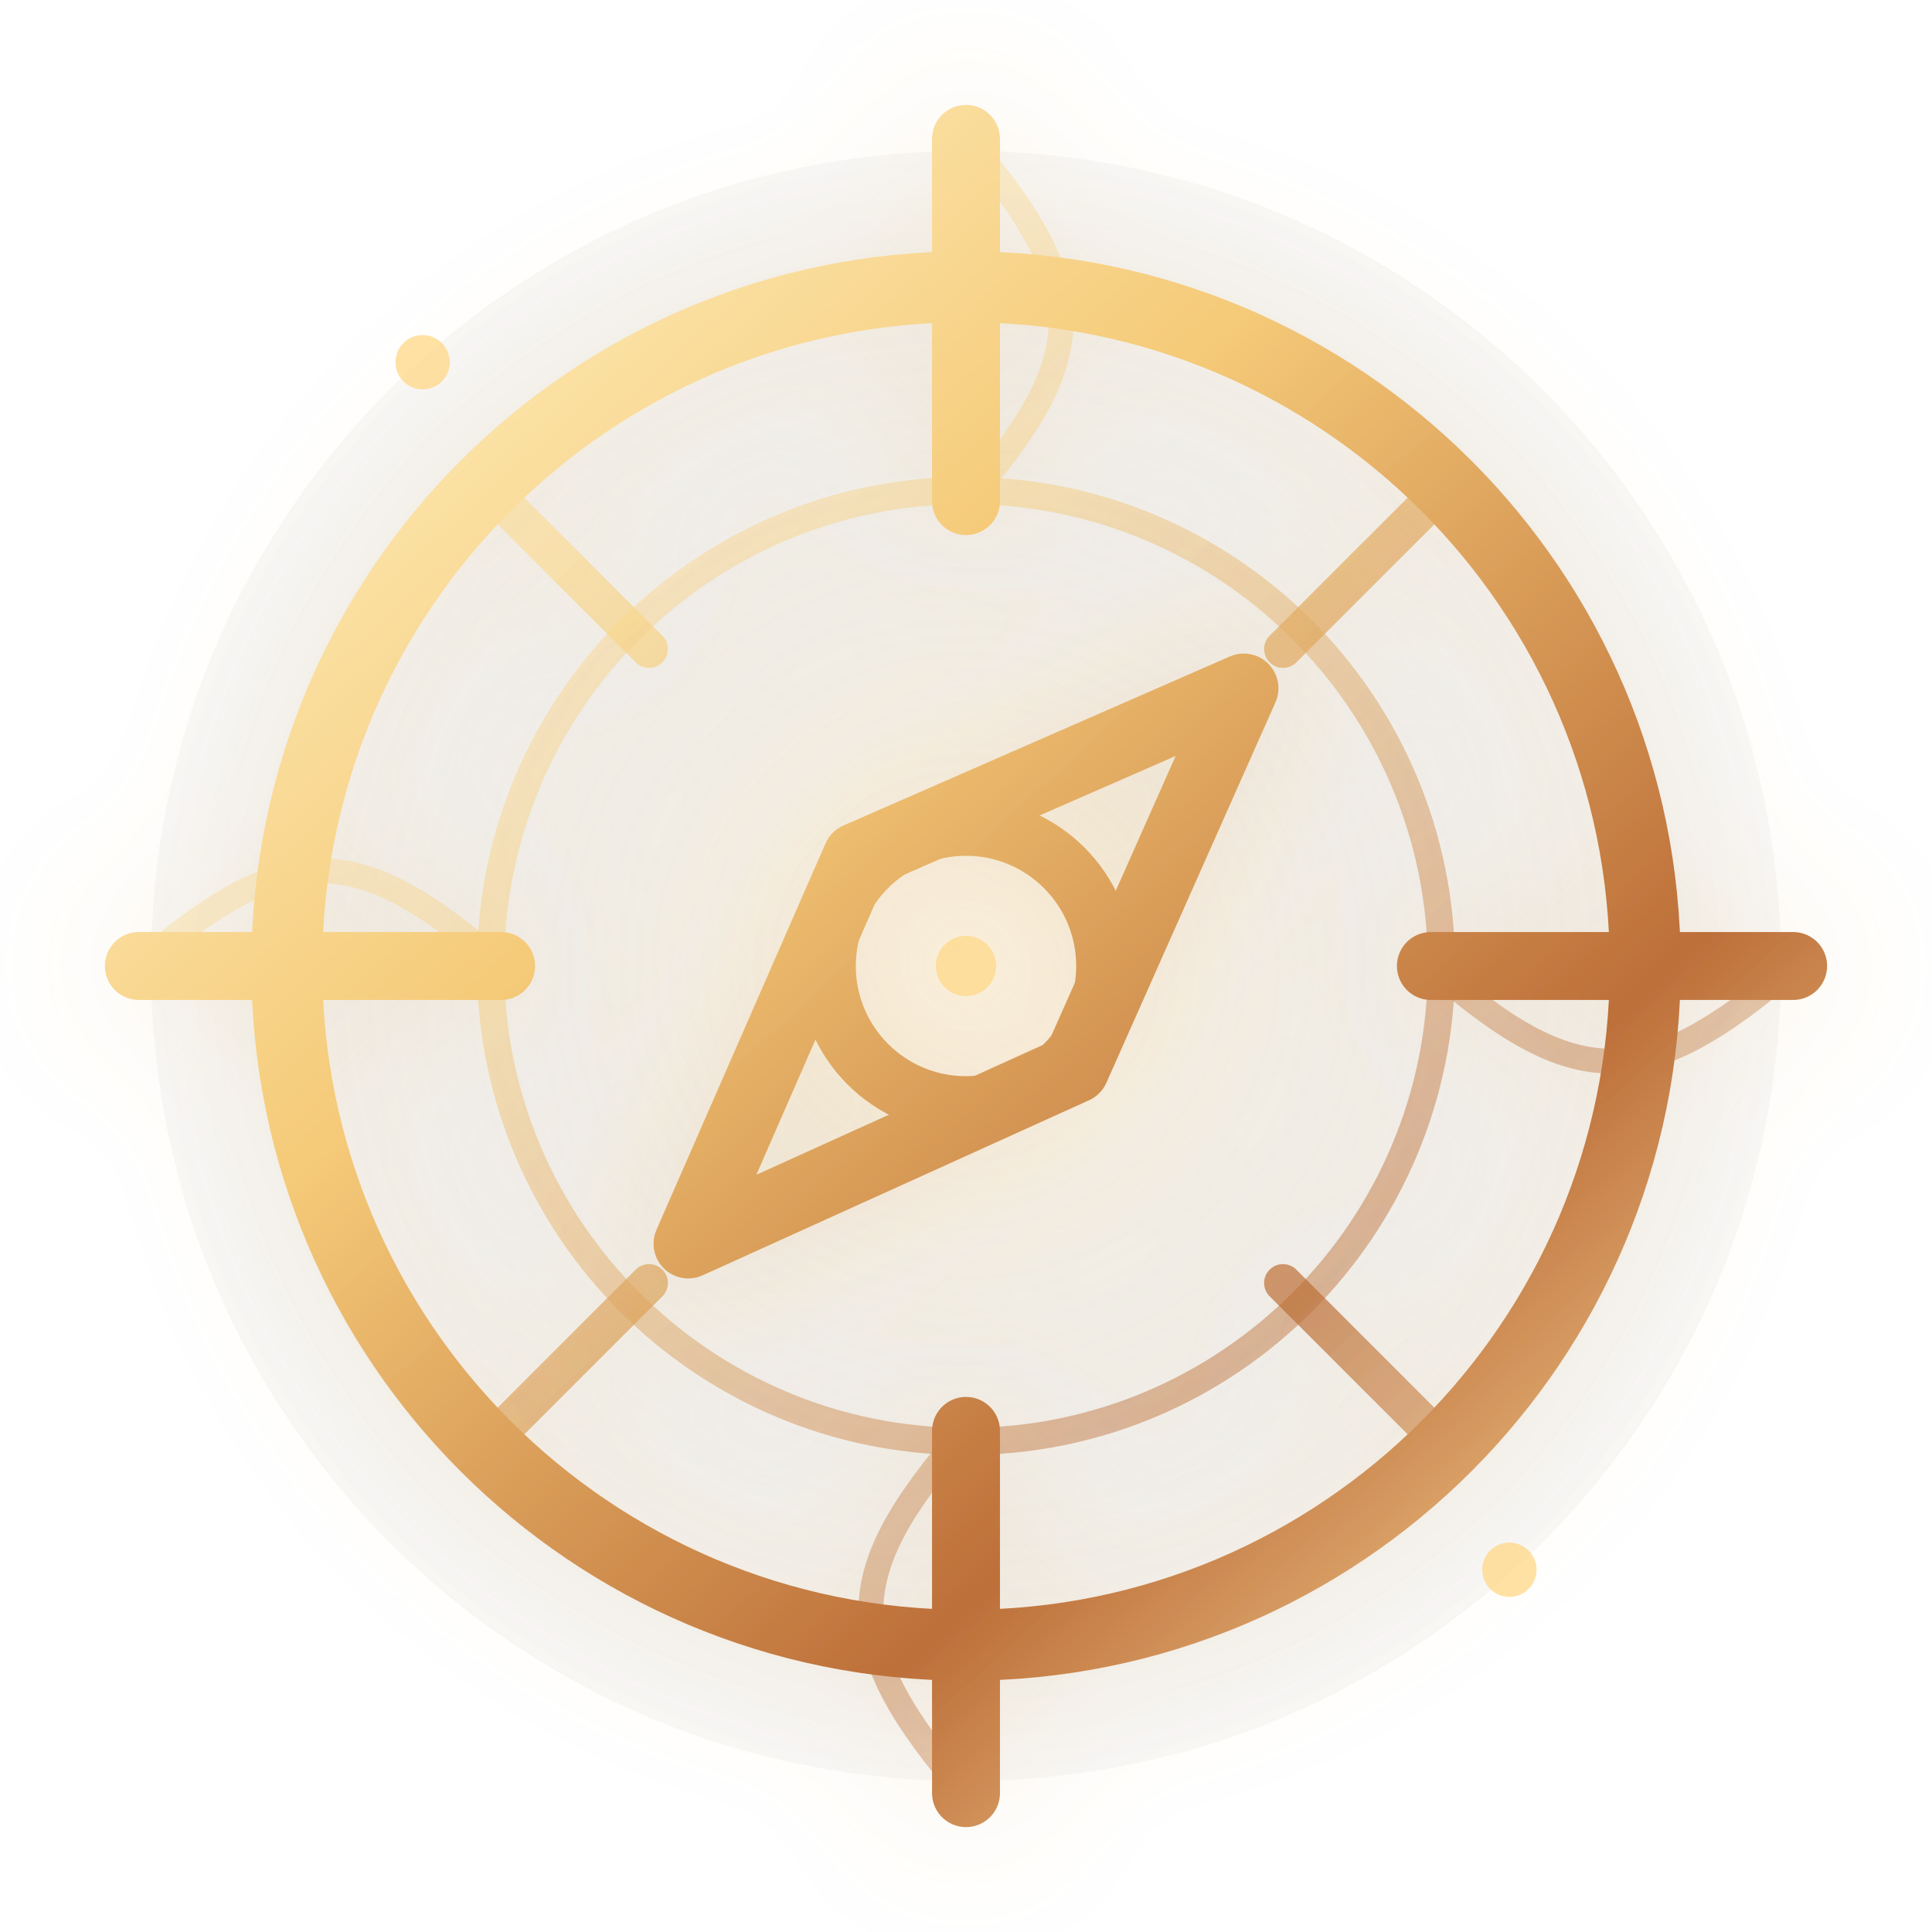
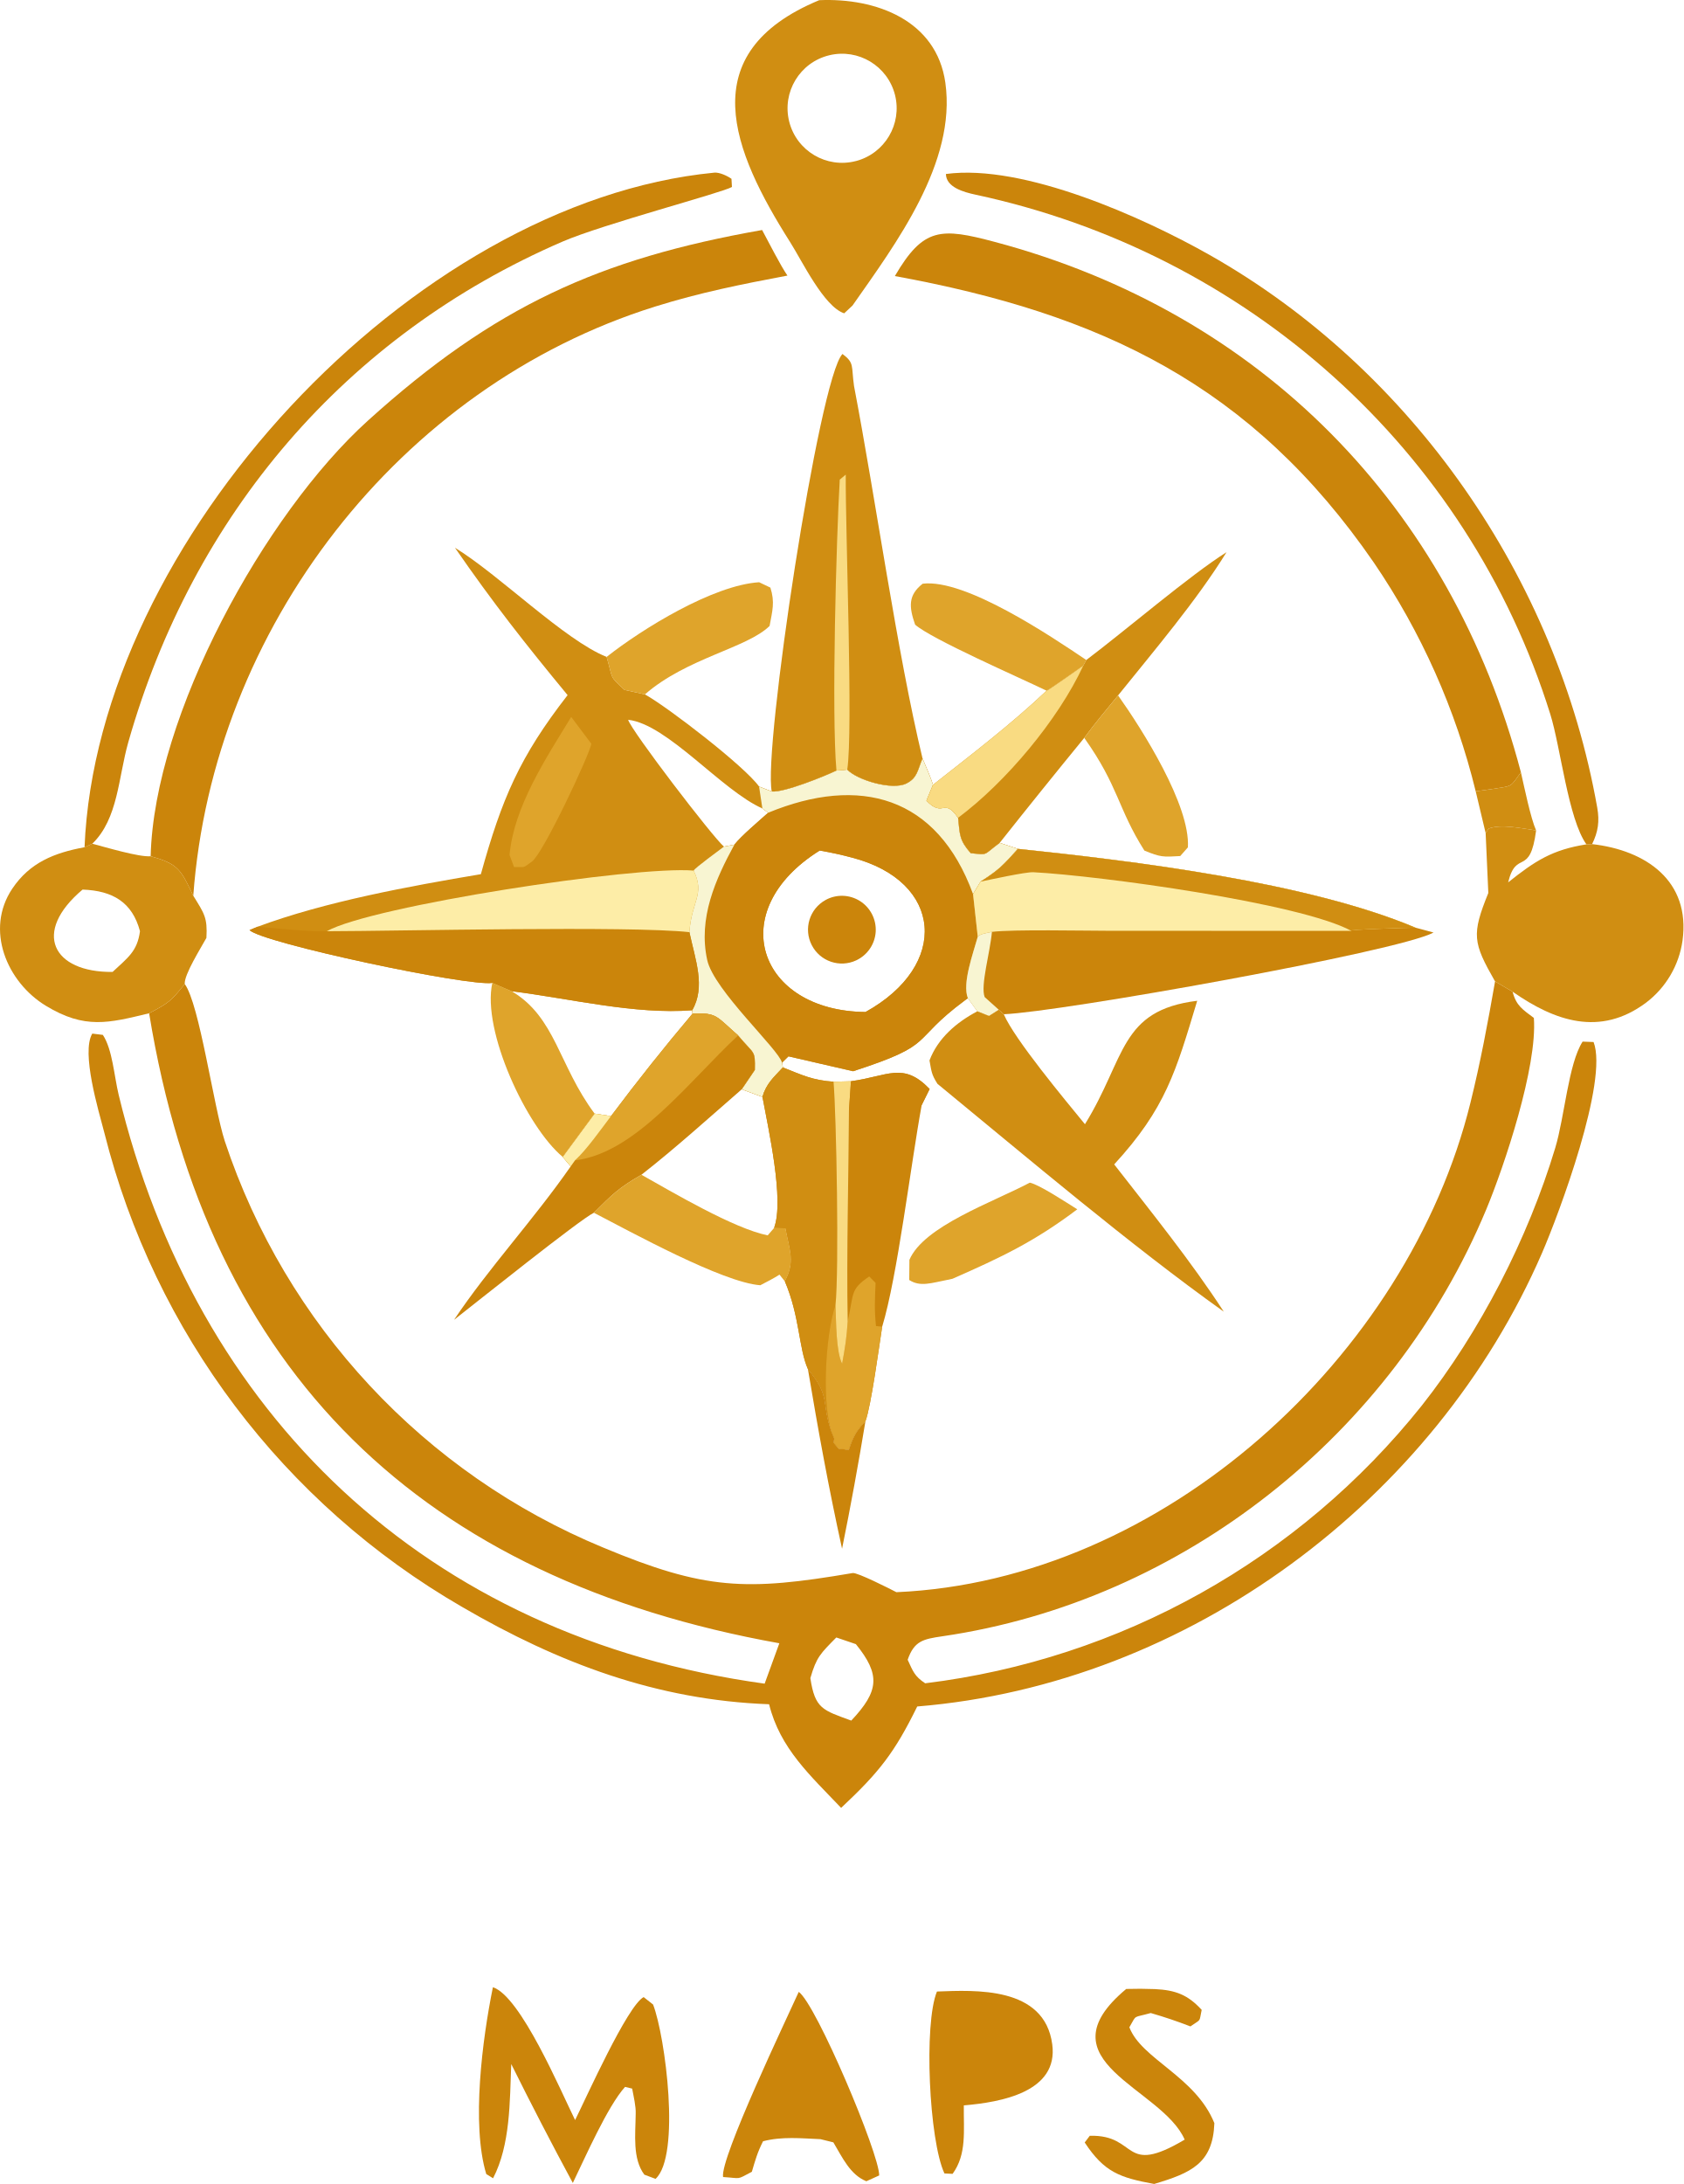
- <svg xmlns="http://www.w3.org/2000/svg" viewBox="0 0 128 128" role="img" aria-label="Maps">
-   <defs>
-     <linearGradient id="mapGold" x1="18" y1="14" x2="111" y2="116" gradientUnits="userSpaceOnUse">
-       <stop stop-color="#fff2c4" />
-       <stop offset="0.35" stop-color="#f5ca78" />
-       <stop offset="0.72" stop-color="#bd6f39" />
-       <stop offset="1" stop-color="#ffe3a4" />
-     </linearGradient>
-     <radialGradient id="mapGlow" cx="50%" cy="50%" r="58%">
-       <stop offset="0" stop-color="#f3c977" stop-opacity="0.22" />
-       <stop offset="1" stop-color="#05070c" stop-opacity="0" />
-     </radialGradient>
-     <filter id="mapShadow" x="-16" y="-16" width="160" height="160" color-interpolation-filters="sRGB">
-       <feDropShadow dx="0" dy="5" stdDeviation="4" flood-color="#070509" flood-opacity="0.58" />
-       <feDropShadow dx="0" dy="0" stdDeviation="5" flood-color="#e2ac5c" flood-opacity="0.2" />
-     </filter>
-   </defs>
-   <circle cx="64" cy="64" r="54" fill="url(#mapGlow)" />
-   <g filter="url(#mapShadow)" fill="none" stroke="url(#mapGold)" stroke-linecap="round" stroke-linejoin="round">
-     <circle cx="64" cy="64" r="45" stroke-width="4.7" />
-     <circle cx="64" cy="64" r="31.5" stroke-width="1.8" opacity="0.48" />
-     <circle cx="64" cy="64" r="9.2" stroke-width="3.8" />
-     <path d="M64 9.2v24M64 94.8v24M9.2 64h24M94.8 64h24" stroke-width="4.5" />
-     <path d="M82.4 45.6 71.2 70.8 45.6 82.4l11.2-25.6Z" stroke-width="4.6" />
-     <path d="M33.2 33.2 43 43M85 85l9.8 9.8M94.8 33.2 85 43M43 85l-9.8 9.8" stroke-width="2.5" opacity="0.72" />
-     <path d="M64 9.2c8.4 9.8 8.4 14.4 0 24M64 118.8c-8.4-9.8-8.4-14.4 0-24M9.2 64c9.8-8.4 14.4-8.4 24 0M118.8 64c-9.8 8.4-14.4 8.4-24 0" stroke-width="1.65" opacity="0.43" />
-     <path d="M48.5 21.8c10.7-4.9 21.2-4.9 31.4 0M48.5 106.2c10.7 4.9 21.2 4.9 31.4 0" stroke-width="1.4" opacity="0.36" />
-   </g>
-   <g fill="#ffd98d" opacity="0.8">
-     <circle cx="64" cy="64" r="2" />
-     <circle cx="28" cy="24" r="1.8" />
-     <circle cx="100" cy="104" r="1.8" />
+ <svg xmlns="http://www.w3.org/2000/svg" width="77.915mm" height="101.062mm" viewBox="0 0 77.915 101.062" version="1.1" id="svg1">
+   <defs id="defs1" />
+   <g id="layer1" transform="translate(-98.68958,-97.36667)">
+     <path fill="#cb850b" d="m 167.884,142.781 0.812,0.475 c 0.169,0.658 0.476,0.83 0.984,1.214 0.169,2.26 -1.365,6.849 -2.207,8.87 -4.326,10.379 -14.018,18.119 -25.172,19.744 -0.892,0.13 -1.302,0.218 -1.603,1.087 0.251,0.537 0.31,0.754 0.81,1.088 9.046,-1.11 17.296,-5.723 22.982,-12.847 2.704,-3.423 4.919,-7.742 6.181,-11.932 0.431,-1.428 0.606,-3.89 1.265,-4.914 l 0.508,0.019 c 0.691,1.801 -1.601,7.953 -2.387,9.764 -4.956,11.427 -16.359,19.956 -28.916,20.983 -1.056,2.15 -1.765,3.045 -3.522,4.692 -1.429,-1.502 -2.828,-2.75 -3.334,-4.795 -5.191,-0.19 -9.739,-1.9 -14.207,-4.503 -8.259,-4.772 -14.233,-12.687 -16.558,-21.937 -0.277,-1.063 -1.079,-3.711 -0.56,-4.594 l 0.49,0.06 c 0.445,0.672 0.521,1.899 0.731,2.769 3.55,14.708 14.158,25.08 29.898,27.252 l 0.68,-1.869 c -16.49,-2.957 -26.446,-12.466 -29.167,-29.152 0.905,-0.477 1.007,-0.558 1.648,-1.354 0.685,0.941 1.33,5.649 1.852,7.267 2.829,8.517 9.223,15.383 17.517,18.811 4.707,1.963 6.607,2.02 11.544,1.178 0.214,-0.036 1.712,0.724 2.024,0.886 12.351,-0.538 23.672,-10.908 26.567,-22.646 0.466,-1.879 0.807,-3.713 1.14,-5.617 z m -29.795,34.203 c 1.283,-1.364 1.363,-2.118 0.212,-3.537 l -0.905,-0.308 c -0.73,0.742 -0.915,0.895 -1.201,1.88 0.212,1.424 0.577,1.483 1.894,1.966 z" id="path44" style="display:block;stroke-width:0.265" />
+     <path fill="#d08e12" d="m 119.744,122.712 c 2.053,1.254 5.072,4.276 7.022,5.053 0.31,1.052 0.095,0.853 0.826,1.526 l 0.947,0.208 c 1.077,0.602 4.62,3.331 5.284,4.265 l 0.587,0.228 c 0.566,0.056 2.461,-0.711 2.992,-0.969 l 0.5,-0.043 c 0.463,0.487 2.082,0.969 2.736,0.643 0.519,-0.257 0.516,-0.618 0.749,-1.159 0.135,0.331 0.389,0.9 0.484,1.219 l -0.302,0.733 c 0.788,0.823 0.794,-0.18 1.463,0.794 0.082,0.793 0.056,1.037 0.585,1.639 0.841,0.077 0.54,0.116 1.341,-0.479 l 0.844,0.278 c -0.693,0.768 -0.865,0.964 -1.728,1.515 l -0.349,0.577 0.217,1.971 c -0.22,0.796 -0.728,2.161 -0.458,2.846 l -0.124,0.091 c -2.633,1.952 -1.262,2.015 -5.186,3.289 l -2.992,-0.689 -0.299,0.293 0.042,0.22 c -0.431,0.463 -0.77,0.75 -0.947,1.366 l -0.958,-0.355 0.606,-0.894 c 0.018,-0.948 -0.013,-0.685 -0.775,-1.597 -1.027,-0.893 -0.96,-1.055 -2.109,-1.012 l -0.016,-0.153 c -2.656,0.205 -5.596,-0.533 -8.356,-0.882 L 121.476,142.85 c -1.095,0.181 -10.653,-1.849 -11.238,-2.444 l 0.373,-0.156 c 3.133,-1.164 7.027,-1.875 10.334,-2.432 0.974,-3.505 1.794,-5.427 4.014,-8.285 -1.987,-2.408 -3.442,-4.26 -5.214,-6.821 z m 12.935,13.739 c 0.318,-0.404 1.146,-1.103 1.564,-1.477 l -0.267,-0.197 c -1.876,-0.824 -4.397,-3.903 -6.215,-4.103 0.148,0.509 3.916,5.432 4.434,5.868 z m 6.067,7.746 c 3.908,-2.162 3.582,-6.042 -0.603,-7.14 -0.5,-0.135 -1.005,-0.245 -1.516,-0.332 -4.461,2.786 -2.85,7.424 2.119,7.471 z" id="path45" style="display:block;stroke-width:0.265" />
+     <path fill="#cb850b" d="m 141.386,132.464 c 0.135,0.331 0.389,0.9 0.484,1.219 l -0.302,0.733 c 0.788,0.823 0.794,-0.18 1.463,0.794 0.082,0.793 0.056,1.037 0.585,1.639 0.841,0.077 0.54,0.116 1.341,-0.479 l 0.844,0.278 c -0.693,0.768 -0.865,0.964 -1.728,1.515 l -0.349,0.577 0.217,1.971 c -0.22,0.796 -0.728,2.161 -0.458,2.846 l -0.124,0.091 c -2.633,1.952 -1.262,2.015 -5.186,3.289 l -2.992,-0.689 -0.299,0.293 0.042,0.22 c -0.431,0.463 -0.77,0.75 -0.947,1.366 l -0.958,-0.355 0.606,-0.894 c 0.018,-0.948 -0.013,-0.685 -0.775,-1.597 -1.027,-0.893 -0.96,-1.055 -2.109,-1.012 l -0.016,-0.153 c 0.632,-1.086 0.143,-2.333 -0.13,-3.614 0.101,-1.459 0.733,-1.733 0.198,-2.849 0.042,-0.114 1.193,-0.95 1.4,-1.109 l 0.484,-0.092 c 0.318,-0.404 1.146,-1.103 1.564,-1.477 l -0.267,-0.197 -0.153,-1.013 0.587,0.228 c 0.566,0.056 2.461,-0.711 2.992,-0.969 l 0.5,-0.043 c 0.463,0.487 2.082,0.969 2.736,0.643 0.519,-0.257 0.516,-0.618 0.749,-1.159 z m -2.641,11.733 c 3.908,-2.162 3.582,-6.042 -0.603,-7.14 -0.5,-0.135 -1.005,-0.245 -1.516,-0.332 -4.461,2.786 -2.85,7.424 2.119,7.471 z" id="path46" style="display:block;stroke-width:0.265" />
+     <path fill="#f8f5d2" d="m 141.386,132.464 c 0.135,0.331 0.389,0.9 0.484,1.219 l -0.302,0.733 c 0.788,0.823 0.794,-0.18 1.463,0.794 0.082,0.793 0.056,1.037 0.585,1.639 0.841,0.077 0.54,0.116 1.341,-0.479 l 0.844,0.278 c -0.693,0.768 -0.865,0.964 -1.728,1.515 l -0.349,0.577 c -1.659,-4.542 -5.255,-5.509 -9.483,-3.764 l -0.267,-0.197 -0.153,-1.013 0.587,0.228 c 0.566,0.056 2.461,-0.711 2.992,-0.969 l 0.5,-0.043 c 0.463,0.487 2.082,0.969 2.736,0.643 0.519,-0.257 0.516,-0.618 0.749,-1.159 z" id="path47" style="display:block;stroke-width:0.265" />
+     <path fill="#f8f5d2" d="m 132.194,136.544 0.484,-0.092 c -0.87,1.598 -1.683,3.396 -1.257,5.339 0.304,1.392 3.326,4.149 3.461,4.75 l 0.042,0.22 c -0.431,0.463 -0.77,0.75 -0.947,1.366 l -0.958,-0.355 0.606,-0.894 c 0.018,-0.948 -0.013,-0.685 -0.775,-1.597 -1.027,-0.893 -0.96,-1.055 -2.109,-1.012 l -0.016,-0.153 c 0.632,-1.086 0.143,-2.333 -0.13,-3.614 0.101,-1.459 0.733,-1.733 0.198,-2.849 0.042,-0.114 1.193,-0.95 1.4,-1.109 z" id="path48" style="display:block;stroke-width:0.265" />
+     <path fill="#cb850b" d="m 136.896,139.014 c 0.5,-0.277 1.111,-0.259 1.595,0.047 0.484,0.306 0.762,0.851 0.728,1.423 -0.037,0.571 -0.381,1.077 -0.9,1.321 -0.765,0.359 -1.677,0.047 -2.061,-0.706 -0.386,-0.753 -0.103,-1.675 0.638,-2.084 z" id="path49" style="display:block;stroke-width:0.265" />
+     <path fill="#cb850b" d="m 121.476,142.85 c -1.095,0.181 -10.653,-1.849 -11.238,-2.444 l 0.373,-0.156 c 0.902,0.074 2.344,0.237 3.204,0.208 3.361,-0.007 14.001,-0.26 16.782,0.043 0.273,1.281 0.762,2.528 0.13,3.614 -2.656,0.205 -5.596,-0.533 -8.356,-0.882 z" id="path50" style="display:block;stroke-width:0.265" />
+     <path fill="#fdeda7" d="m 113.814,140.458 c 2.068,-1.167 14.266,-3.036 16.981,-2.806 0.534,1.116 -0.098,1.39 -0.198,2.849 -2.781,-0.303 -13.421,-0.05 -16.782,-0.043 z" id="path51" style="display:block;stroke-width:0.265" />
+     <path fill="#dfa42b" d="m 125.127,130.542 0.931,1.242 c -0.074,0.487 -2.246,5.119 -2.754,5.453 -0.46,0.322 -0.249,0.243 -0.823,0.252 l -0.209,-0.561 c 0.204,-2.24 1.688,-4.474 2.855,-6.387 z" id="path52" style="display:block;stroke-width:0.265" />
+     <path fill="#cb850b" d="m 145.802,136.647 c 5.347,0.558 13.401,1.54 18.399,3.646 l 0.836,0.226 c -1.648,0.887 -17.269,3.677 -19.891,3.78 l -0.228,-0.206 -0.455,0.287 -0.54,-0.215 -0.439,-0.609 c -0.27,-0.685 0.238,-2.05 0.458,-2.846 l -0.217,-1.971 0.349,-0.577 c 0.863,-0.552 1.035,-0.747 1.728,-1.515 z" id="path54" style="display:block;stroke-width:0.265" />
+     <path fill="#fdeda7" d="m 145.802,136.647 c 5.347,0.558 13.401,1.54 18.399,3.646 -0.156,-0.003 -3.268,0.091 -2.969,0.148 l -11.195,-0.003 c -1.169,2.6e-4 -4.442,-0.071 -5.44,0.05 -0.228,0.056 -0.527,0.083 -0.656,0.222 l -0.217,-1.971 0.349,-0.577 c 0.863,-0.552 1.035,-0.747 1.728,-1.515 z" id="path55" style="display:block;stroke-width:0.265" />
+     <path fill="#d08e12" d="m 145.802,136.647 c 5.347,0.558 13.401,1.54 18.399,3.646 -0.156,-0.003 -3.268,0.091 -2.969,0.148 -2.371,-1.29 -11.684,-2.556 -14.716,-2.713 -0.352,-0.018 -1.982,0.34 -2.442,0.434 0.863,-0.552 1.035,-0.747 1.728,-1.515 z" id="path56" style="display:block;stroke-width:0.265" />
+     <path fill="#f8f5d2" d="m 143.942,140.71 c 0.13,-0.139 0.429,-0.166 0.656,-0.222 -0.082,0.95 -0.54,2.484 -0.336,3.016 l 0.656,0.59 -0.455,0.287 -0.54,-0.215 -0.439,-0.609 c -0.27,-0.685 0.238,-2.05 0.458,-2.846 z" id="path57" style="display:block;stroke-width:0.265" />
+     <path fill="#cb850b" d="m 133.962,108.011 c 0.291,0.538 0.852,1.648 1.172,2.108 -2.127,0.401 -4.051,0.786 -6.125,1.434 -11.857,3.707 -20.469,14.915 -21.374,27.264 -0.575,-1.212 -0.696,-1.476 -1.973,-1.829 0.161,-6.519 5.268,-15.828 10.052,-20.154 5.86,-5.299 10.713,-7.494 18.248,-8.824 z" id="path58" style="display:block;stroke-width:0.265" />
+     <path fill="#d08e12" d="m 136.608,97.375 c 2.633,-0.114 5.427,0.935 5.834,3.817 0.524,3.706 -2.299,7.459 -4.297,10.314 l -0.384,0.359 c -0.937,-0.305 -1.95,-2.423 -2.495,-3.282 -2.675,-4.222 -4.569,-8.757 1.341,-11.209 z m 1.693,7.445 c 1.341,-0.35 2.148,-1.714 1.812,-3.057 -0.339,-1.343 -1.696,-2.164 -3.043,-1.839 -1.363,0.329 -2.196,1.708 -1.855,3.068 0.341,1.36 1.728,2.181 3.085,1.827 z" id="path59" style="display:block;stroke-width:0.265" />
+     <path fill="#cb850b" d="m 140.106,110.141 c 1.32,-2.259 2.127,-2.245 4.622,-1.581 12.3,3.274 21.114,12.231 24.352,24.543 -0.521,0.717 -0.344,0.618 -1.378,0.782 -0.238,0.036 -0.476,0.069 -0.714,0.099 -0.923,-3.78 -2.519,-7.363 -4.71,-10.578 -5.678,-8.25 -12.676,-11.527 -22.172,-13.265 z" id="path60" style="display:block;stroke-width:0.265" />
+     <path fill="#d08e12" d="m 134.409,133.992 c -0.415,-1.879 2.188,-19.144 3.273,-20.246 0.564,0.426 0.4,0.534 0.534,1.486 1,5.217 1.995,12.348 3.17,17.231 -0.233,0.54 -0.23,0.901 -0.749,1.159 -0.654,0.326 -2.273,-0.156 -2.736,-0.643 l -0.5,0.043 c -0.532,0.258 -2.426,1.026 -2.992,0.969 z" id="path61" style="display:block;stroke-width:0.265" />
+     <path fill="#f9db82" d="m 137.833,119.329 c -0.021,2.496 0.347,11.891 0.069,13.651 l -0.5,0.043 c -0.233,-2.617 -0.005,-10.763 0.153,-13.463 z" id="path62" style="display:block;stroke-width:0.265" />
+     <path fill="#cb850b" d="m 133.978,148.127 c 0.177,-0.615 0.516,-0.903 0.947,-1.366 0.913,0.362 1.368,0.59 2.342,0.661 l 0.807,-0.022 c 1.712,-0.233 2.418,-0.914 3.641,0.36 l -0.368,0.745 c -0.508,2.764 -1.122,7.932 -1.828,10.253 -0.138,0.883 -0.513,3.685 -0.775,4.377 -0.455,0.471 -0.566,0.721 -0.773,1.322 l -0.471,-0.057 c -0.246,-0.326 -0.233,-0.171 -0.201,-0.466 -0.683,-1.608 -0.058,-1.853 -1.22,-3.219 -0.426,-0.961 -0.373,-2.44 -1.066,-4.058 0.482,-0.886 0.238,-1.385 0.029,-2.452 l -0.527,-0.016 c 0.484,-1.28 -0.267,-4.589 -0.537,-6.063 z" id="path63" style="display:block;stroke-width:0.265" />
+     <path fill="#d08e12" d="m 133.978,148.127 c 0.177,-0.615 0.516,-0.903 0.947,-1.366 0.913,0.362 1.368,0.59 2.342,0.661 0.132,1.538 0.262,8.728 0.09,10.339 -0.471,1.362 -0.688,4.887 -0.058,6.172 -0.683,-1.608 -0.058,-1.853 -1.22,-3.219 -0.426,-0.961 -0.373,-2.44 -1.066,-4.058 0.482,-0.886 0.238,-1.385 0.029,-2.452 l -0.527,-0.016 c 0.484,-1.28 -0.267,-4.589 -0.537,-6.063 z" id="path64" style="display:block;stroke-width:0.265" />
+     <path fill="#dfa42b" d="m 137.923,158.506 c 0.296,-1.282 0.093,-1.466 0.997,-2.072 l 0.294,0.297 c -0.034,0.755 -0.061,1.239 0.018,1.996 l 0.286,0.03 c -0.138,0.883 -0.513,3.685 -0.775,4.377 -0.455,0.471 -0.566,0.721 -0.773,1.322 l -0.471,-0.057 c -0.246,-0.326 -0.233,-0.171 -0.201,-0.466 -0.63,-1.285 -0.413,-4.81 0.058,-6.172 0.034,0.724 0.016,2.125 0.307,2.711 0.14,-0.755 0.212,-1.201 0.259,-1.966 z" id="path65" style="display:block;stroke-width:0.265" />
+     <path fill="#f9db82" d="m 137.267,147.422 0.807,-0.022 -0.093,1.345 c -0.018,3.165 -0.116,6.622 -0.058,9.762 -0.048,0.765 -0.119,1.211 -0.259,1.966 -0.291,-0.587 -0.273,-1.987 -0.307,-2.711 0.172,-1.611 0.042,-8.802 -0.09,-10.339 z" id="path66" style="display:block;stroke-width:0.265" />
+     <path fill="#cb850b" d="m 138.074,147.399 c 1.712,-0.233 2.418,-0.914 3.641,0.36 l -0.368,0.745 c -0.794,0.205 -2.643,0.643 -3.365,0.239 z" id="path67" style="display:block;stroke-width:0.265" />
+     <path fill="#d08e12" d="m 167.448,135.916 0.135,-0.205 c 0.582,-0.227 1.537,-0.009 2.201,0.084 -0.288,2.186 -0.913,0.841 -1.294,2.402 1.251,-0.998 2.043,-1.509 3.622,-1.759 l 0.265,-0.011 c 2.487,0.282 4.561,1.699 4.183,4.464 -0.161,1.145 -0.77,2.179 -1.691,2.876 -2.13,1.585 -4.223,0.85 -6.173,-0.511 l -0.812,-0.475 c -1.027,-1.8 -1.093,-2.163 -0.312,-4.093 z" id="path68" style="display:block;stroke-width:0.265" />
+     <path fill="#d08e12" d="m 102.963,136.409 c 0.602,0.157 2.17,0.629 2.7,0.579 1.277,0.353 1.398,0.617 1.973,1.829 0.504,0.819 0.663,1.01 0.607,1.949 -0.258,0.473 -1.038,1.705 -1.003,2.135 -0.641,0.796 -0.743,0.877 -1.648,1.354 -1.878,0.454 -2.975,0.749 -4.781,-0.348 -1.807,-1.099 -2.826,-3.521 -1.553,-5.418 0.811,-1.209 1.943,-1.659 3.344,-1.918 z m 0.937,5.933 c 0.705,-0.663 1.143,-0.946 1.268,-1.885 -0.355,-1.337 -1.258,-1.875 -2.657,-1.926 -2.349,1.98 -1.386,3.837 1.389,3.811 z" id="path74" style="display:block;stroke-width:0.265" />
+     <path fill="#d08e12" d="m 148.903,149.389 c 1.902,-3.072 1.595,-5.268 5.196,-5.713 -0.99,3.284 -1.458,4.975 -3.842,7.572 1.707,2.194 3.567,4.495 5.072,6.815 -4.323,-3.082 -9.099,-7.133 -13.253,-10.545 -0.28,-0.444 -0.27,-0.554 -0.368,-1.081 0.389,-1.03 1.257,-1.771 2.215,-2.273 l 0.54,0.215 0.455,-0.287 0.228,0.206 c 0.495,1.159 2.855,3.988 3.757,5.09 z" id="path75" style="display:block;stroke-width:0.265" />
+     <path fill="#cb850b" d="m 172.112,136.438 c -0.844,-1.181 -1.193,-4.492 -1.672,-6.024 -3.836,-12.283 -14.057,-21.352 -26.601,-24.039 -0.548,-0.117 -1.36,-0.343 -1.371,-0.957 3.598,-0.485 9.144,2.015 12.197,3.742 9.398,5.319 16.073,14.976 17.949,25.584 0.111,0.629 0.04,1.116 -0.238,1.682 z" id="path83" style="display:block;stroke-width:0.265" />
+     <path fill="#cb850b" d="m 102.602,136.572 c 0.584,-14.153 15.148,-29.854 29.143,-31.216 0.241,-0.024 0.606,0.148 0.799,0.285 l 0.021,0.378 c -0.431,0.262 -5.966,1.719 -7.837,2.526 -10.056,4.343 -17.111,12.656 -20.1,23.164 -0.465,1.635 -0.468,3.544 -1.666,4.699 z" id="path86" style="display:block;stroke-width:0.265" />
+     <path fill="#cb850b" d="m 130.742,144.269 c 1.148,-0.043 1.082,0.119 2.109,1.012 0.762,0.912 0.794,0.65 0.775,1.597 l -0.606,0.894 c -1.498,1.303 -3.088,2.74 -4.643,3.955 -1.069,0.615 -1.352,0.915 -2.201,1.758 -0.63,0.295 -5.562,4.246 -6.472,4.955 1.604,-2.398 3.686,-4.637 5.398,-7.1 l -0.368,-0.438 1.476,-2.004 0.757,0.116 c 1.212,-1.618 2.471,-3.2 3.776,-4.745 z" id="path93" style="display:block;stroke-width:0.265" />
+     <path fill="#dfa42b" d="m 130.742,144.269 c 1.148,-0.043 1.082,0.119 2.109,1.012 -2.289,2.128 -4.744,5.454 -7.551,5.78 l -0.198,0.279 -0.368,-0.438 1.476,-2.004 0.757,0.116 c 1.212,-1.618 2.471,-3.2 3.776,-4.745 z" id="path94" style="display:block;stroke-width:0.265" />
+     <path fill="#fdeda7" d="m 126.21,148.897 0.757,0.116 c -0.445,0.587 -1.148,1.583 -1.667,2.047 l -0.198,0.279 -0.368,-0.438 z" id="path95" style="display:block;stroke-width:0.265" />
+     <path fill="#d08e12" d="m 148.966,127.907 c 1.789,-1.346 4.794,-3.921 6.49,-4.988 -1.397,2.256 -3.342,4.542 -5.019,6.626 -0.513,0.63 -1.095,1.316 -1.566,1.966 -1.318,1.609 -2.622,3.228 -3.913,4.857 -0.802,0.595 -0.5,0.557 -1.341,0.479 -0.529,-0.601 -0.503,-0.845 -0.585,-1.639 -0.669,-0.974 -0.675,0.029 -1.463,-0.794 l 0.302,-0.733 c 1.778,-1.402 3.617,-2.8 5.257,-4.356 0.098,-0.03 1.503,-1.027 1.701,-1.163 z" id="path97" style="display:block;stroke-width:0.265" />
+     <path fill="#f9db82" d="m 147.128,129.328 c 0.098,-0.03 1.503,-1.027 1.701,-1.163 -1.175,2.527 -3.59,5.397 -5.797,7.045 -0.669,-0.974 -0.675,0.029 -1.463,-0.794 l 0.302,-0.733 c 1.778,-1.402 3.617,-2.8 5.257,-4.356 z" id="path98" style="display:block;stroke-width:0.265" />
+     <path fill="#cb850b" d="m 125.307,195.47 c 0.527,-1.061 2.424,-5.296 3.172,-5.69 l 0.437,0.344 c 0.572,1.486 1.283,6.998 0.114,8.067 l -0.519,-0.194 c -0.558,-0.748 -0.41,-1.854 -0.4,-2.82 0.016,-0.335 -0.101,-0.822 -0.164,-1.163 l -0.328,-0.079 c -0.804,0.886 -1.847,3.266 -2.418,4.445 -0.982,-1.817 -1.931,-3.652 -2.85,-5.502 -0.069,1.731 -0.037,3.738 -0.841,5.285 l -0.315,-0.195 c -0.698,-2.293 -0.177,-6.268 0.307,-8.644 1.286,0.414 3.138,4.8 3.805,6.147 z" id="path99" style="display:block;stroke-width:0.265" />
+     <path fill="#cb850b" d="m 142.053,189.522 c 1.762,-0.064 4.979,-0.255 5.337,2.445 0.294,2.201 -2.36,2.678 -4.093,2.824 -0.013,1.184 0.143,2.253 -0.519,3.168 l -0.378,-0.019 c -0.712,-1.526 -0.963,-6.92 -0.347,-8.417 z" id="path110" style="display:block;stroke-width:0.265" />
+     <path fill="#cb850b" d="m 135.658,189.538 c 0.82,0.596 3.733,7.508 3.723,8.494 l -0.595,0.27 c -0.751,-0.304 -1.103,-1.092 -1.527,-1.8 l -0.595,-0.148 c -0.902,-0.039 -1.786,-0.131 -2.659,0.097 -0.267,0.531 -0.352,0.855 -0.519,1.413 -0.738,0.389 -0.46,0.295 -1.331,0.242 -0.153,-0.856 2.966,-7.376 3.503,-8.569 z" id="path115" style="display:block;stroke-width:0.265" />
+     <path fill="#cb850b" d="m 150.816,189.403 c 0.439,-0.013 0.881,-0.011 1.32,0.006 0.96,0.045 1.535,0.266 2.17,0.962 -0.13,0.602 0.005,0.395 -0.521,0.765 -0.661,-0.253 -1.159,-0.421 -1.836,-0.619 -0.86,0.242 -0.632,0.046 -0.99,0.66 0.561,1.476 3.061,2.274 3.934,4.436 -0.066,1.867 -1.082,2.305 -2.786,2.814 -1.593,-0.293 -2.312,-0.546 -3.215,-1.92 l 0.235,-0.31 c 2.26,-0.059 1.479,1.904 4.392,0.178 -1.05,-2.415 -6.726,-3.615 -2.704,-6.973 z" id="path121" style="display:block;stroke-width:0.265" />
+     <path fill="#dfa42b" d="m 126.175,153.485 c 0.849,-0.843 1.132,-1.142 2.201,-1.758 1.45,0.813 4.262,2.482 5.845,2.805 l 0.294,-0.342 0.527,0.016 c 0.209,1.067 0.452,1.565 -0.029,2.452 l -0.246,-0.309 c -0.283,0.181 -0.59,0.334 -0.889,0.491 -1.741,-0.127 -5.995,-2.472 -7.702,-3.354 z" id="path125" style="display:block;stroke-width:0.265" />
+     <path fill="#dfa42b" d="m 126.765,127.765 c 1.654,-1.306 4.927,-3.32 7.059,-3.456 l 0.521,0.249 c 0.217,0.68 0.09,1.072 -0.037,1.773 -1.045,1.028 -3.826,1.476 -5.771,3.168 l -0.947,-0.208 c -0.73,-0.673 -0.516,-0.474 -0.826,-1.526 z" id="path130" style="display:block;stroke-width:0.265" />
+     <path fill="#dfa42b" d="m 147.128,129.328 c -1.291,-0.625 -5.313,-2.38 -6.085,-3.056 -0.288,-0.827 -0.328,-1.363 0.349,-1.895 1.976,-0.241 5.927,2.423 7.575,3.531 l -0.138,0.257 c -0.198,0.136 -1.603,1.133 -1.701,1.163 z" id="path134" style="display:block;stroke-width:0.265" />
+     <path fill="#dfa42b" d="m 121.476,142.85 0.894,0.383 c 2.037,1.206 2.17,3.425 3.839,5.664 l -1.476,2.004 c -1.662,-1.376 -3.752,-5.84 -3.257,-8.052 z" id="path141" style="display:block;stroke-width:0.265" />
+     <path fill="#dfa42b" d="m 146.35,152.092 c 0.452,0.095 1.73,0.945 2.199,1.234 -1.987,1.498 -3.508,2.216 -5.773,3.213 -0.079,0.018 -0.159,0.035 -0.235,0.051 -0.733,0.141 -1.262,0.341 -1.77,0.007 l 0.008,-0.934 c 0.667,-1.557 3.831,-2.65 5.572,-3.57 z" id="path142" style="display:block;stroke-width:0.265" />
+     <path fill="#dfa42b" d="m 148.871,131.512 c 0.471,-0.65 1.053,-1.336 1.566,-1.966 1.127,1.589 3.344,5.086 3.231,7.031 l -0.355,0.403 c -0.802,0.047 -0.913,0.053 -1.659,-0.254 -1.244,-1.964 -1.18,-2.958 -2.783,-5.214 z" id="path144" style="display:block;stroke-width:0.265" />
+     <path fill="#f8f5d2" fill-opacity="0.031" d="m 143.484,143.556 0.439,0.609 c -0.958,0.501 -1.826,1.243 -2.215,2.273 0.098,0.527 0.087,0.638 0.368,1.081 l -0.362,0.24 c -1.222,-1.274 -1.929,-0.593 -3.641,-0.36 l -0.807,0.022 c -0.974,-0.071 -1.429,-0.299 -2.342,-0.661 l -0.042,-0.22 0.299,-0.293 2.992,0.689 c 3.924,-1.274 2.553,-1.337 5.186,-3.289 z" id="path162" style="display:block;stroke-width:0.265" />
+     <path fill="#cb850b" d="m 136.079,160.715 c 1.162,1.366 0.537,1.61 1.22,3.219 -0.032,0.295 -0.045,0.14 0.201,0.466 l 0.471,0.057 c 0.206,-0.6 0.318,-0.851 0.773,-1.322 -0.325,1.972 -0.685,3.939 -1.082,5.898 -0.627,-2.845 -1.098,-5.443 -1.582,-8.319 z" id="path163" style="display:block;stroke-width:0.265" />
+     <path fill="#d08e12" d="m 169.08,133.103 c 0.156,0.677 0.447,2.113 0.704,2.692 -0.664,-0.093 -1.619,-0.31 -2.201,-0.084 l -0.135,0.205 -0.46,-1.932 c 0.238,-0.03 0.476,-0.063 0.714,-0.099 1.035,-0.165 0.857,-0.065 1.378,-0.782 z" id="path166" style="display:block;stroke-width:0.265" />
  </g>
</svg>
